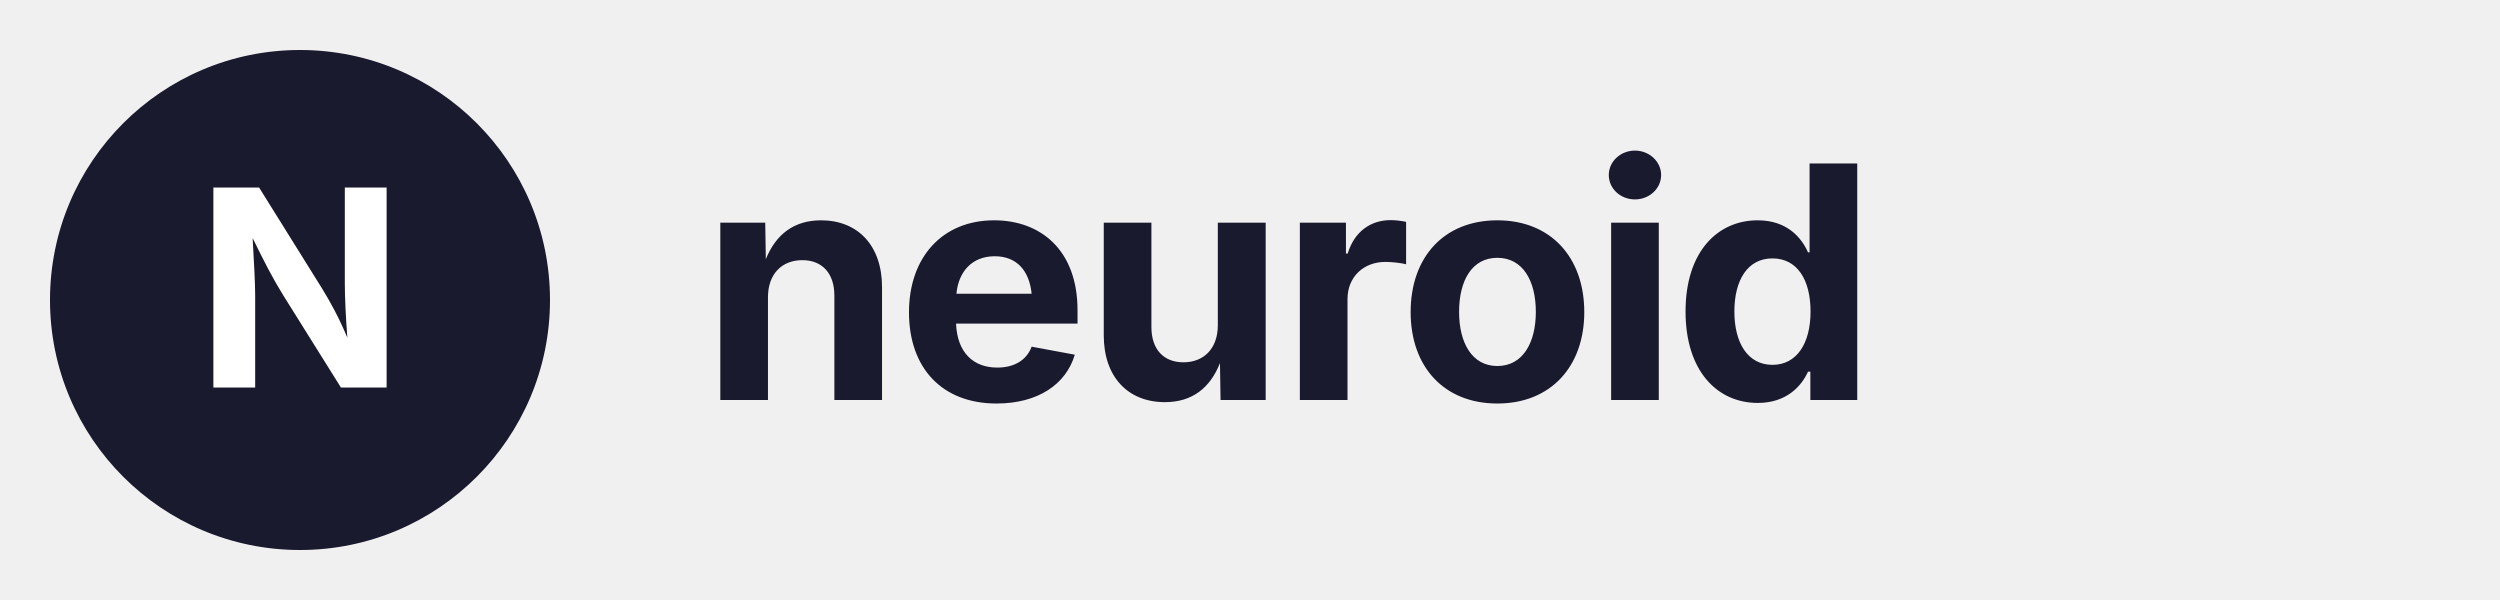
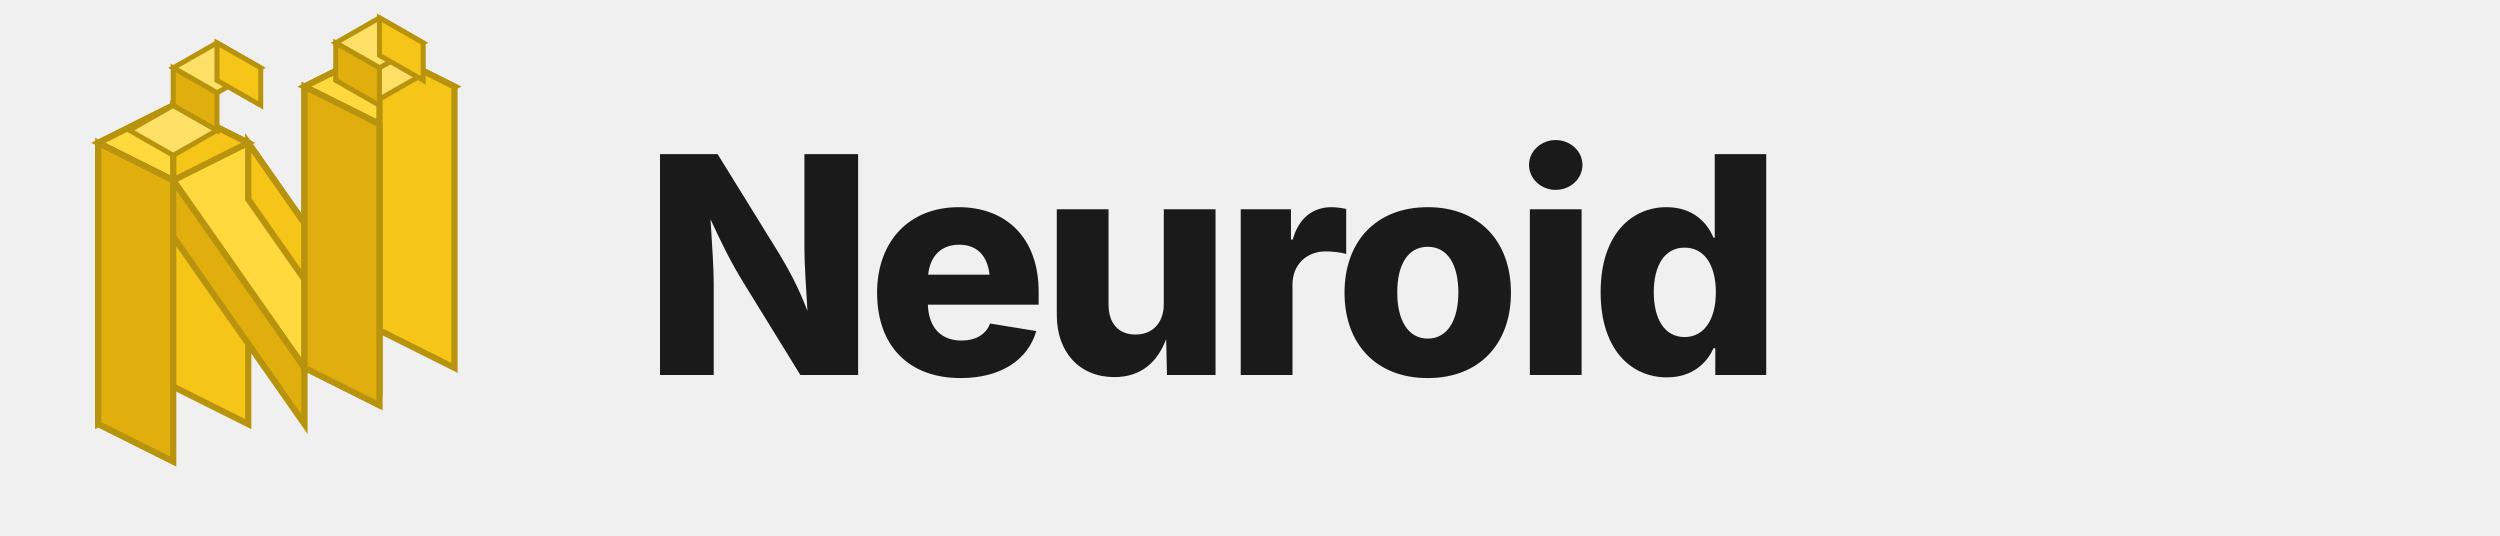
- <svg xmlns="http://www.w3.org/2000/svg" viewBox="0 0 200 48" fill="none">
-   <circle cx="24" cy="24" r="20" fill="#1a1a2e" />
-   <text x="24" y="31" text-anchor="middle" font-family="system-ui, -apple-system, sans-serif" font-size="22" font-weight="700" fill="white">N</text>
-   <text x="56" y="32" font-family="system-ui, -apple-system, sans-serif" font-size="26" font-weight="700" fill="#1a1a2e" letter-spacing="-0.5">neuroid</text>
+ <svg xmlns="http://www.w3.org/2000/svg" viewBox="0 0 280 60" fill="none">
+   <g transform="translate(4, 2) scale(0.7)">
+     <polygon points="10,65 10,20 22,14 22,59" fill="#F5C518" stroke="#B8930E" stroke-width="1" />
+     <polygon points="10,20 22,14 34,20 22,26" fill="#FFD93D" stroke="#B8930E" stroke-width="1" />
+     <polygon points="10,20 22,26 22,71 10,65" fill="#E0AE0D" stroke="#B8930E" stroke-width="1" />
+     <polygon points="22,14 34,20 34,65 22,59" fill="#F5C518" stroke="#B8930E" stroke-width="1" />
+     <polygon points="22,26 34,20 55,50 43,56" fill="#FFD93D" stroke="#B8930E" stroke-width="1" />
+     <polygon points="22,26 22,35 43,65 43,56" fill="#E0AE0D" stroke="#B8930E" stroke-width="1" />
+     <polygon points="34,20 34,29 55,59 55,50" fill="#F5C518" stroke="#B8930E" stroke-width="1" />
+     <polygon points="43,56 43,11 55,5 55,50" fill="#E0AE0D" stroke="#B8930E" stroke-width="1" />
+     <polygon points="43,11 55,5 67,11 55,17" fill="#FFD93D" stroke="#B8930E" stroke-width="1" />
+     <polygon points="55,5 67,11 67,56 55,50" fill="#F5C518" stroke="#B8930E" stroke-width="1" />
+     <polygon points="43,11 55,17 55,62 43,56" fill="#E0AE0D" stroke="#B8930E" stroke-width="1" />
+     <polygon points="15,18 22,14 29,18 22,22" fill="#FFE066" stroke="#B8930E" stroke-width="0.8" />
+     <polygon points="48,9 55,5 62,9 55,13" fill="#FFE066" stroke="#B8930E" stroke-width="0.8" />
+     <polygon points="22,8 29,4 36,8 29,12" fill="#FFE066" stroke="#B8930E" stroke-width="0.8" />
+     <polygon points="22,8 22,14 29,18 29,12" fill="#E0AE0D" stroke="#B8930E" stroke-width="0.8" />
+     <polygon points="29,4 36,8 36,14 29,10" fill="#F5C518" stroke="#B8930E" stroke-width="0.8" />
+     <polygon points="55,0 62,4 55,8 48,4" fill="#FFE066" stroke="#B8930E" stroke-width="0.8" />
+     <polygon points="48,4 48,10 55,14 55,8" fill="#E0AE0D" stroke="#B8930E" stroke-width="0.8" />
+     <polygon points="55,0 62,4 62,10 55,6" fill="#F5C518" stroke="#B8930E" stroke-width="0.8" />
+   </g>
+   <text x="72" y="42" font-family="system-ui, -apple-system, 'Segoe UI', sans-serif" font-size="34" font-weight="800" fill="#1a1a1a" letter-spacing="-1">Neuroid</text>
</svg>
